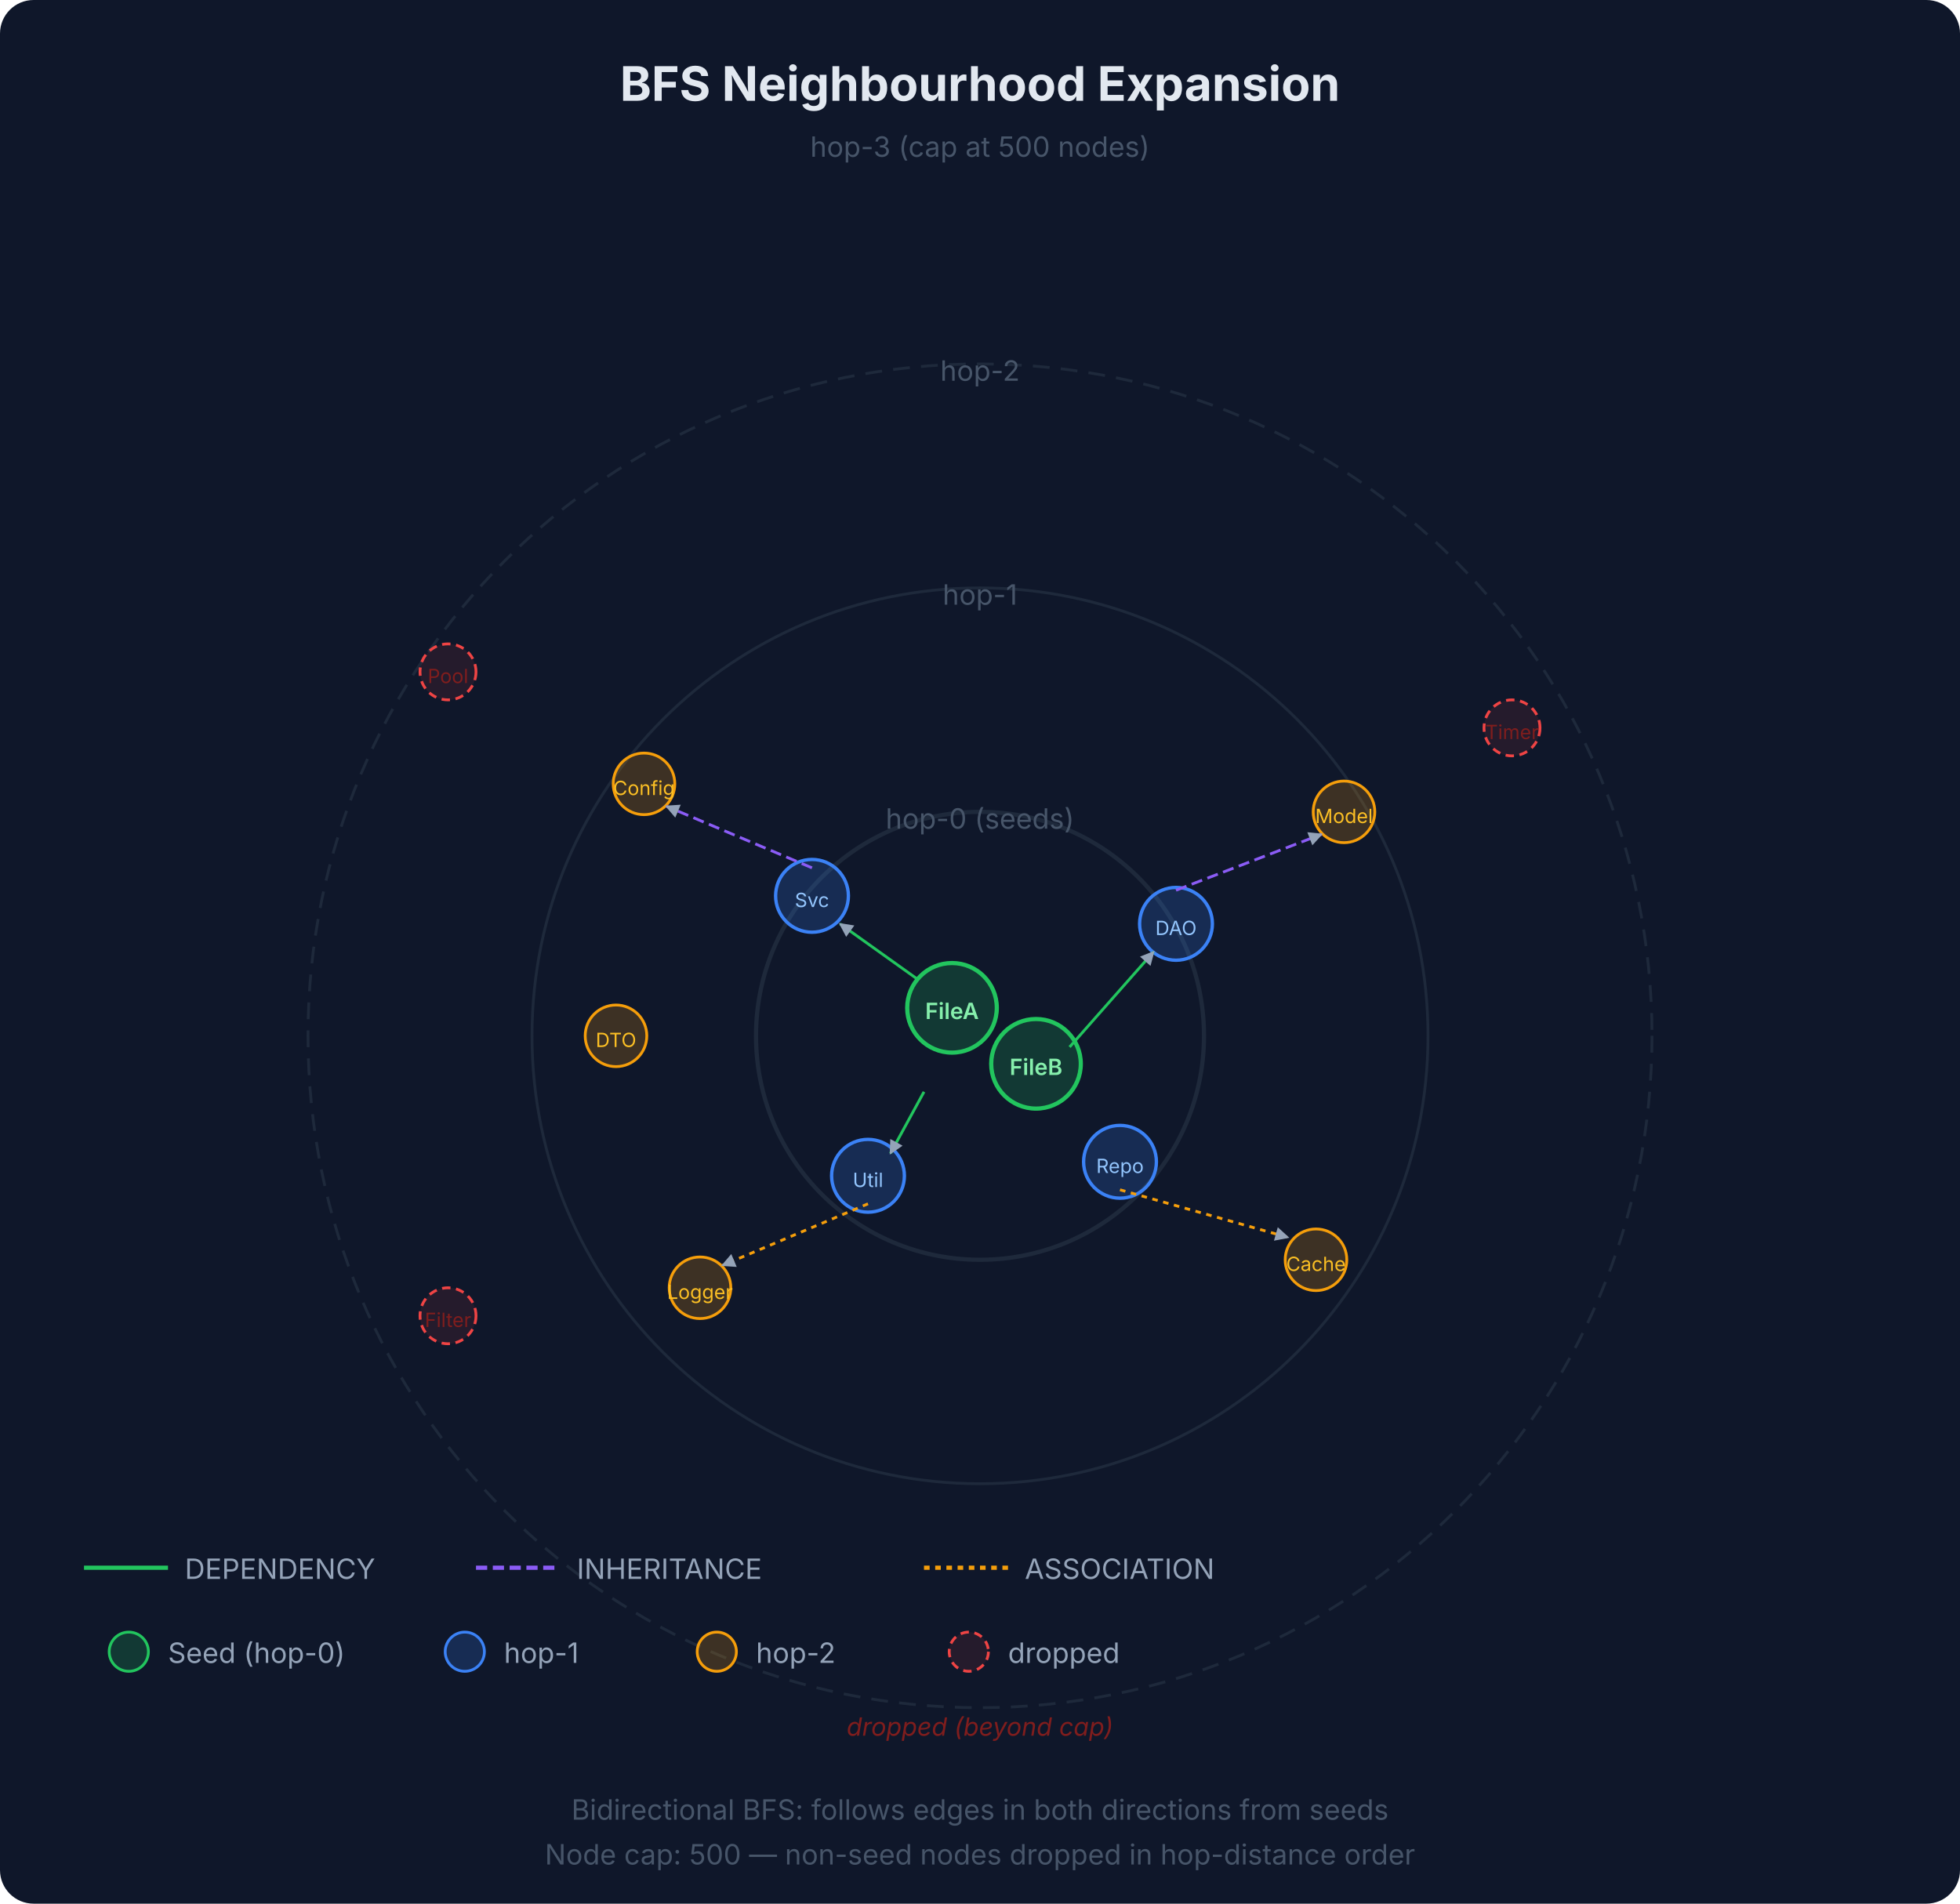
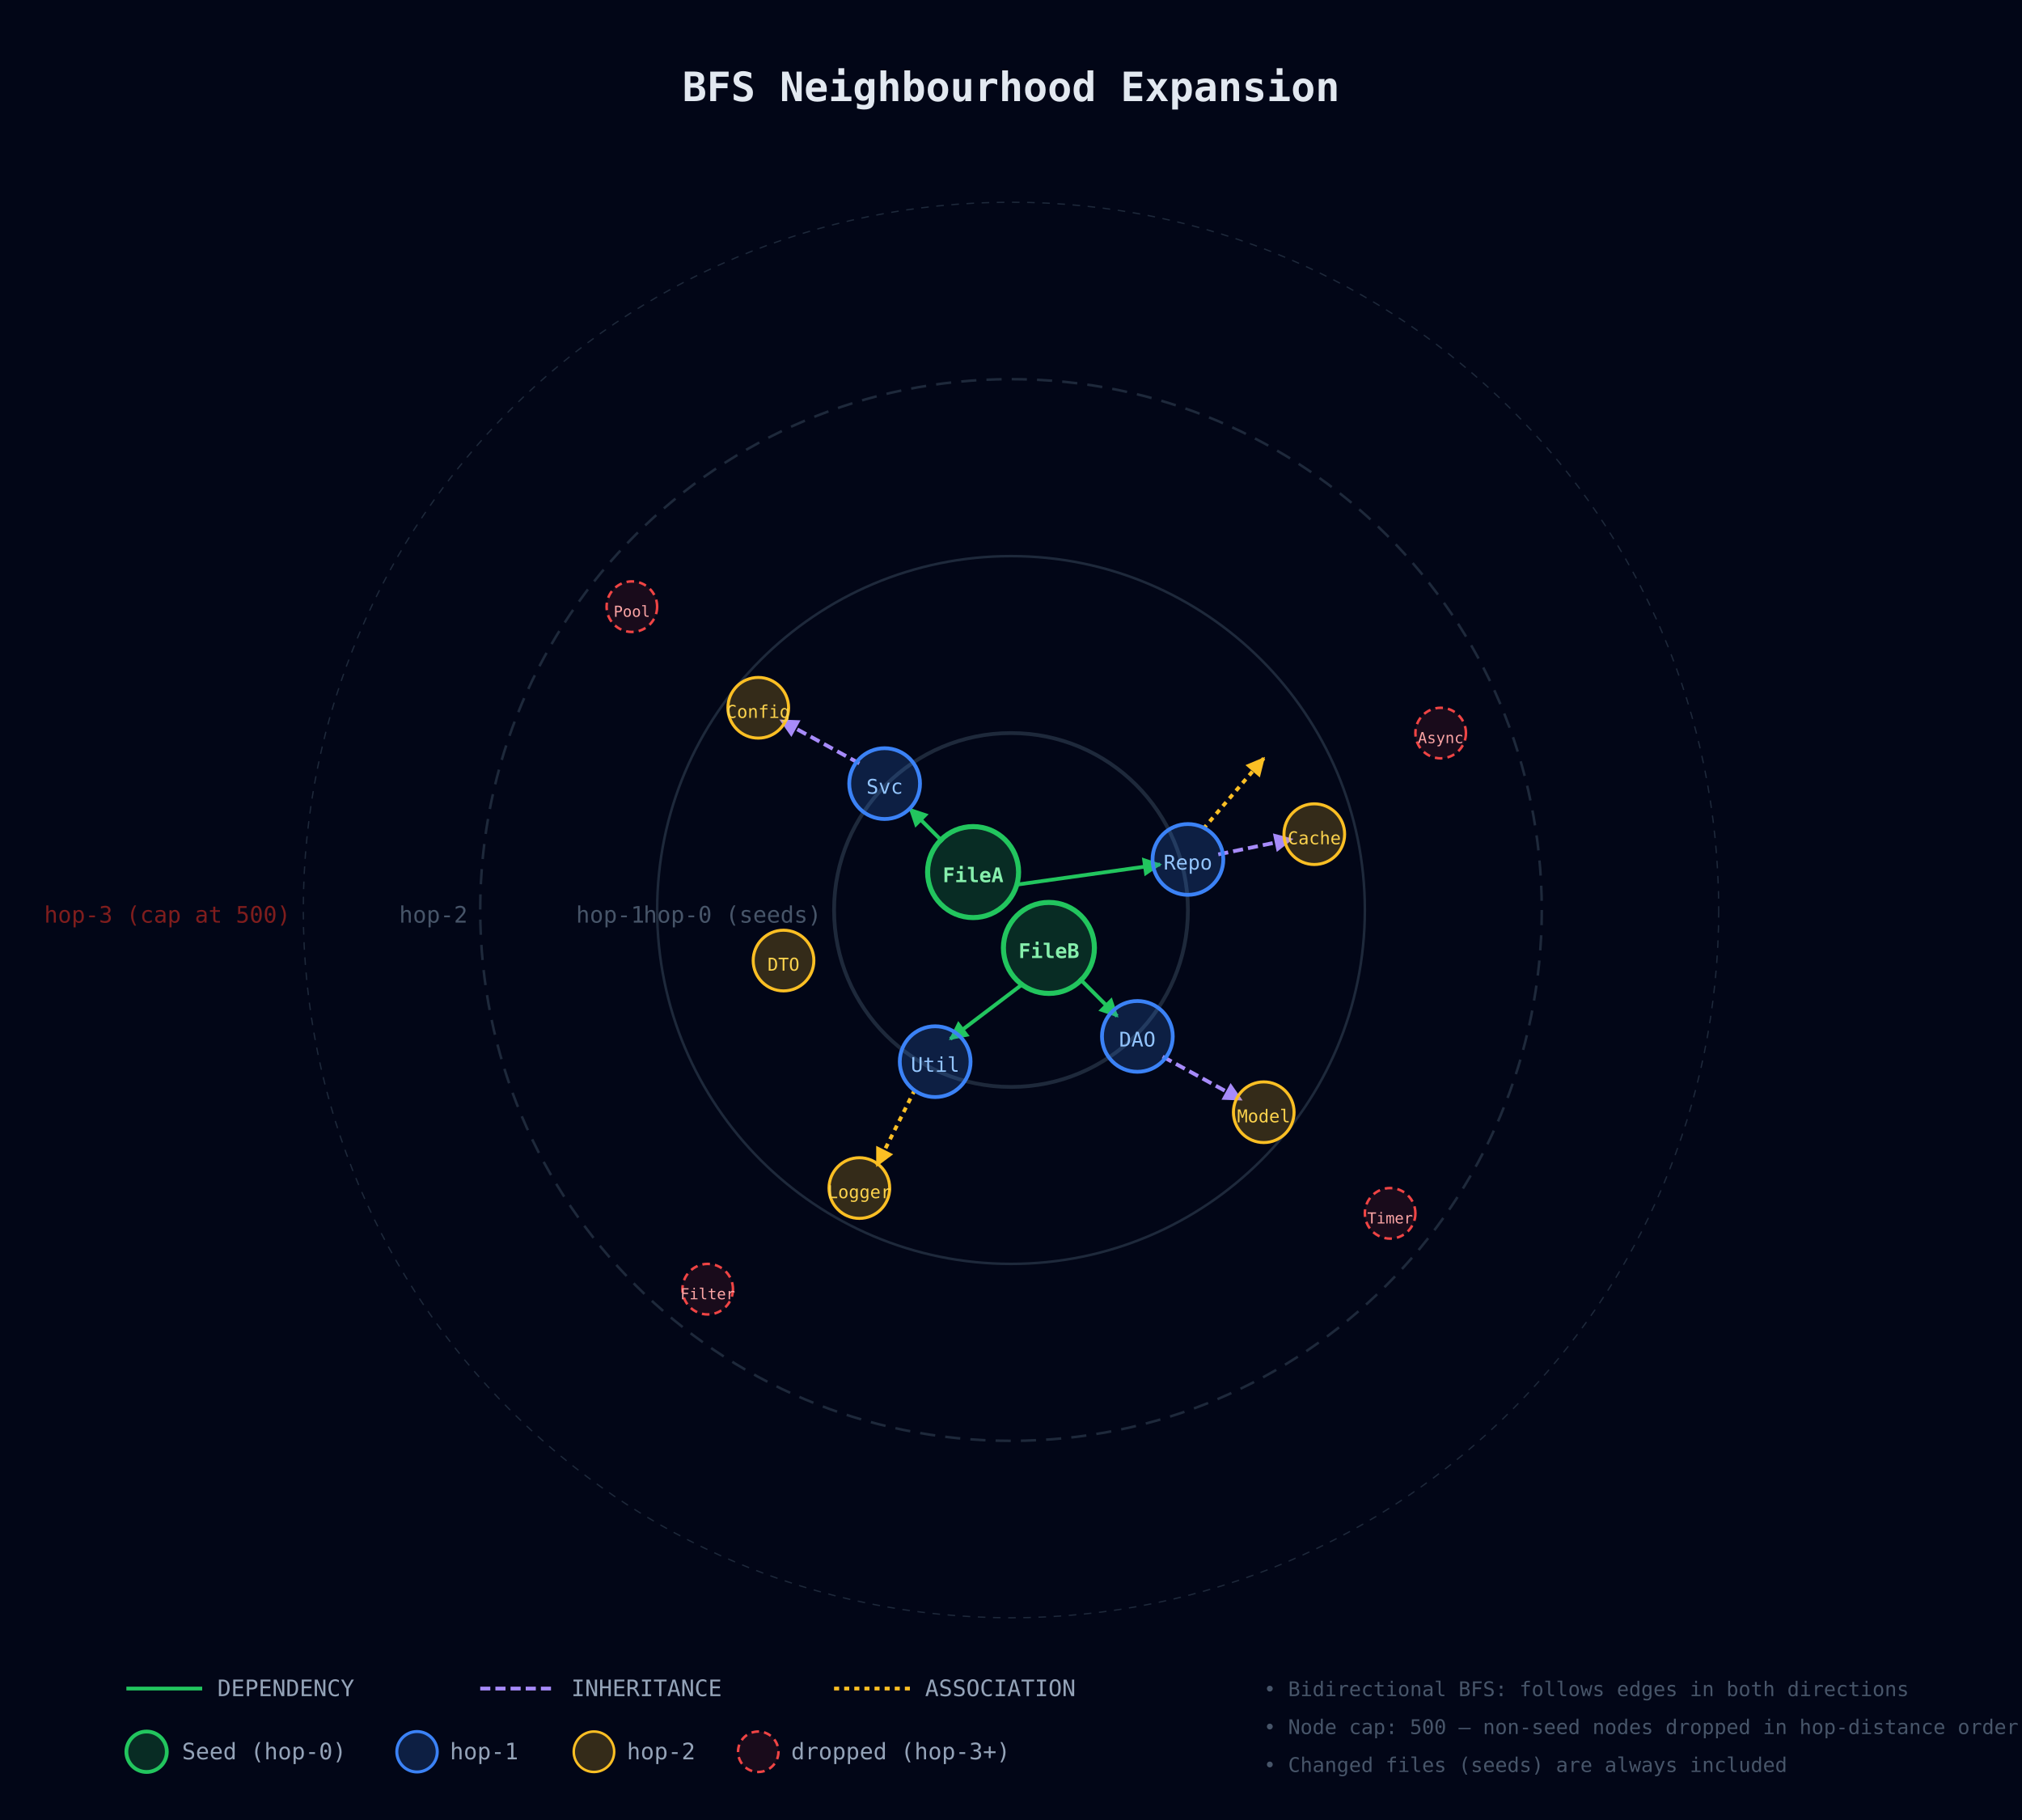
- <svg xmlns="http://www.w3.org/2000/svg" viewBox="0 0 700 680" font-family="'Inter',system-ui,sans-serif">
+ <svg xmlns="http://www.w3.org/2000/svg" viewBox="0 0 800 720" font-family="'JetBrains Mono', monospace">
  <defs>
-     <marker id="a1" viewBox="0 0 10 10" refX="9" refY="5" markerWidth="5" markerHeight="5" orient="auto">
-       <path d="M0 0L10 5L0 10z" fill="#94a3b8" />
+     <marker id="arrow-dep" viewBox="0 0 10 10" refX="9" refY="5" markerWidth="5" markerHeight="5" orient="auto">
+       <path d="M0 0L10 5L0 10z" fill="#22c55e" />
+     </marker>
+     <marker id="arrow-inh" viewBox="0 0 10 10" refX="9" refY="5" markerWidth="5" markerHeight="5" orient="auto">
+       <path d="M0 0L10 5L0 10z" fill="#a78bfa" />
+     </marker>
+     <marker id="arrow-assoc" viewBox="0 0 10 10" refX="9" refY="5" markerWidth="5" markerHeight="5" orient="auto">
+       <path d="M0 0L10 5L0 10z" fill="#fbbf24" />
    </marker>
  </defs>
-   <rect width="700" height="680" fill="#0f172a" rx="12" />
-   <text x="350" y="36" text-anchor="middle" fill="#e2e8f0" font-size="17" font-weight="700">BFS Neighbourhood Expansion</text>
-   <circle cx="350" cy="370" r="80" fill="none" stroke="#1e293b" stroke-width="1.5" />
-   <circle cx="350" cy="370" r="160" fill="none" stroke="#1e293b" stroke-width="1" />
-   <circle cx="350" cy="370" r="240" fill="none" stroke="#1e293b" stroke-width="1" stroke-dasharray="6 4" />
-   <text x="350" y="296" text-anchor="middle" fill="#475569" font-size="10">hop-0 (seeds)</text>
-   <text x="350" y="216" text-anchor="middle" fill="#475569" font-size="10">hop-1</text>
-   <text x="350" y="136" text-anchor="middle" fill="#475569" font-size="10">hop-2</text>
-   <text x="350" y="56" text-anchor="middle" fill="#475569" font-size="10">hop-3 (cap at 500 nodes)</text>
-   <circle cx="340" cy="360" r="16" fill="#22c55e" fill-opacity=".2" stroke="#22c55e" stroke-width="1.5" />
-   <text x="340" y="364" text-anchor="middle" fill="#86efac" font-size="8" font-weight="600">FileA</text>
-   <circle cx="370" cy="380" r="16" fill="#22c55e" fill-opacity=".2" stroke="#22c55e" stroke-width="1.5" />
-   <text x="370" y="384" text-anchor="middle" fill="#86efac" font-size="8" font-weight="600">FileB</text>
-   <circle cx="290" cy="320" r="13" fill="#3b82f6" fill-opacity=".2" stroke="#3b82f6" stroke-width="1.2" />
-   <text x="290" y="324" text-anchor="middle" fill="#93c5fd" font-size="7">Svc</text>
-   <circle cx="420" cy="330" r="13" fill="#3b82f6" fill-opacity=".2" stroke="#3b82f6" stroke-width="1.2" />
-   <text x="420" y="334" text-anchor="middle" fill="#93c5fd" font-size="7">DAO</text>
-   <circle cx="310" cy="420" r="13" fill="#3b82f6" fill-opacity=".2" stroke="#3b82f6" stroke-width="1.2" />
-   <text x="310" y="424" text-anchor="middle" fill="#93c5fd" font-size="7">Util</text>
-   <circle cx="400" cy="415" r="13" fill="#3b82f6" fill-opacity=".2" stroke="#3b82f6" stroke-width="1.2" />
-   <text x="400" y="419" text-anchor="middle" fill="#93c5fd" font-size="7">Repo</text>
-   <circle cx="230" cy="280" r="11" fill="#f59e0b" fill-opacity=".2" stroke="#f59e0b" stroke-width="1" />
-   <text x="230" y="284" text-anchor="middle" fill="#fbbf24" font-size="7">Config</text>
-   <circle cx="480" cy="290" r="11" fill="#f59e0b" fill-opacity=".2" stroke="#f59e0b" stroke-width="1" />
-   <text x="480" y="294" text-anchor="middle" fill="#fbbf24" font-size="7">Model</text>
-   <circle cx="250" cy="460" r="11" fill="#f59e0b" fill-opacity=".2" stroke="#f59e0b" stroke-width="1" />
-   <text x="250" y="464" text-anchor="middle" fill="#fbbf24" font-size="7">Logger</text>
-   <circle cx="470" cy="450" r="11" fill="#f59e0b" fill-opacity=".2" stroke="#f59e0b" stroke-width="1" />
-   <text x="470" y="454" text-anchor="middle" fill="#fbbf24" font-size="7">Cache</text>
-   <circle cx="220" cy="370" r="11" fill="#f59e0b" fill-opacity=".2" stroke="#f59e0b" stroke-width="1" />
-   <text x="220" y="374" text-anchor="middle" fill="#fbbf24" font-size="7">DTO</text>
-   <circle cx="160" cy="240" r="10" fill="#ef4444" fill-opacity=".1" stroke="#ef4444" stroke-width="1" stroke-dasharray="3 2" />
-   <text x="160" y="244" text-anchor="middle" fill="#7f1d1d" font-size="7">Pool</text>
-   <circle cx="540" cy="260" r="10" fill="#ef4444" fill-opacity=".1" stroke="#ef4444" stroke-width="1" stroke-dasharray="3 2" />
-   <text x="540" y="264" text-anchor="middle" fill="#7f1d1d" font-size="7">Timer</text>
-   <circle cx="160" cy="470" r="10" fill="#ef4444" fill-opacity=".1" stroke="#ef4444" stroke-width="1" stroke-dasharray="3 2" />
-   <text x="160" y="474" text-anchor="middle" fill="#7f1d1d" font-size="7">Filter</text>
-   <text x="350" y="620" text-anchor="middle" fill="#7f1d1d" font-size="9" font-style="italic">dropped (beyond cap)</text>
-   <line x1="328" y1="350" x2="300" y2="330" stroke="#22c55e" stroke-width="1" marker-end="url(#a1)" />
-   <line x1="382" y1="374" x2="412" y2="340" stroke="#22c55e" stroke-width="1" marker-end="url(#a1)" />
-   <line x1="330" y1="390" x2="318" y2="412" stroke="#22c55e" stroke-width="1" marker-end="url(#a1)" />
-   <line x1="290" y1="310" x2="238" y2="288" stroke="#8b5cf6" stroke-width="1" stroke-dasharray="4 2" marker-end="url(#a1)" />
-   <line x1="420" y1="318" x2="472" y2="298" stroke="#8b5cf6" stroke-width="1" stroke-dasharray="4 2" marker-end="url(#a1)" />
-   <line x1="310" y1="430" x2="258" y2="452" stroke="#f59e0b" stroke-width="1" stroke-dasharray="2 2" marker-end="url(#a1)" />
-   <line x1="400" y1="425" x2="460" y2="442" stroke="#f59e0b" stroke-width="1" stroke-dasharray="2 2" marker-end="url(#a1)" />
-   <line x1="30" y1="560" x2="60" y2="560" stroke="#22c55e" stroke-width="1.5" />
-   <text x="66" y="564" fill="#94a3b8" font-size="10">DEPENDENCY</text>
-   <line x1="170" y1="560" x2="200" y2="560" stroke="#8b5cf6" stroke-width="1.5" stroke-dasharray="4 2" />
-   <text x="206" y="564" fill="#94a3b8" font-size="10">INHERITANCE</text>
-   <line x1="330" y1="560" x2="360" y2="560" stroke="#f59e0b" stroke-width="1.5" stroke-dasharray="2 2" />
-   <text x="366" y="564" fill="#94a3b8" font-size="10">ASSOCIATION</text>
-   <circle cx="46" cy="590" r="7" fill="#22c55e" fill-opacity=".2" stroke="#22c55e" stroke-width="1" />
-   <text x="60" y="594" fill="#94a3b8" font-size="10">Seed (hop-0)</text>
-   <circle cx="166" cy="590" r="7" fill="#3b82f6" fill-opacity=".2" stroke="#3b82f6" stroke-width="1" />
-   <text x="180" y="594" fill="#94a3b8" font-size="10">hop-1</text>
-   <circle cx="256" cy="590" r="7" fill="#f59e0b" fill-opacity=".2" stroke="#f59e0b" stroke-width="1" />
-   <text x="270" y="594" fill="#94a3b8" font-size="10">hop-2</text>
-   <circle cx="346" cy="590" r="7" fill="#ef4444" fill-opacity=".1" stroke="#ef4444" stroke-width="1" stroke-dasharray="3 2" />
-   <text x="360" y="594" fill="#94a3b8" font-size="10">dropped</text>
-   <text x="350" y="650" text-anchor="middle" fill="#475569" font-size="10">Bidirectional BFS: follows edges in both directions from seeds</text>
-   <text x="350" y="666" text-anchor="middle" fill="#475569" font-size="10">Node cap: 500 — non-seed nodes dropped in hop-distance order</text>
+   <rect width="800" height="720" fill="#020617" />
+   <text x="400" y="40" text-anchor="middle" fill="#e2e8f0" font-size="16" font-weight="600">BFS Neighbourhood Expansion</text>
+   <g transform="translate(400, 360)">
+     <circle cx="0" cy="0" r="70" fill="none" stroke="#1e293b" stroke-width="1.5" />
+     <circle cx="0" cy="0" r="140" fill="none" stroke="#1e293b" stroke-width="1" />
+     <circle cx="0" cy="0" r="210" fill="none" stroke="#1e293b" stroke-width="1" stroke-dasharray="6 4" />
+     <circle cx="0" cy="0" r="280" fill="none" stroke="#1e293b" stroke-width="0.5" stroke-dasharray="3 3" />
+     <text x="-75" y="5" text-anchor="end" fill="#475569" font-size="9">hop-0 (seeds)</text>
+     <text x="-145" y="5" text-anchor="end" fill="#475569" font-size="9">hop-1</text>
+     <text x="-215" y="5" text-anchor="end" fill="#475569" font-size="9">hop-2</text>
+     <text x="-285" y="5" text-anchor="end" fill="#7f1d1d" font-size="9">hop-3 (cap at 500)</text>
+     <line x1="-27" y1="-27" x2="-40" y2="-40" stroke="#22c55e" stroke-width="1.5" marker-end="url(#arrow-dep)" />
+     <line x1="27" y1="27" x2="42" y2="42" stroke="#22c55e" stroke-width="1.5" marker-end="url(#arrow-dep)" />
+     <line x1="5" y1="29" x2="-24" y2="51" stroke="#22c55e" stroke-width="1.5" marker-end="url(#arrow-dep)" />
+     <line x1="2" y1="-10" x2="59" y2="-18" stroke="#22c55e" stroke-width="1.5" marker-end="url(#arrow-dep)" />
+     <line x1="-60" y1="-58" x2="-91" y2="-75" stroke="#a78bfa" stroke-width="1.5" stroke-dasharray="4 2" marker-end="url(#arrow-inh)" />
+     <line x1="60" y1="58" x2="91" y2="75" stroke="#a78bfa" stroke-width="1.5" stroke-dasharray="4 2" marker-end="url(#arrow-inh)" />
+     <line x1="82" y1="-22" x2="111" y2="-28" stroke="#a78bfa" stroke-width="1.5" stroke-dasharray="4 2" marker-end="url(#arrow-inh)" />
+     <line x1="-38" y1="71" x2="-53" y2="101" stroke="#fbbf24" stroke-width="1.5" stroke-dasharray="2 2" marker-end="url(#arrow-assoc)" />
+     <line x1="76" y1="-32" x2="100" y2="-60" stroke="#fbbf24" stroke-width="1.5" stroke-dasharray="2 2" marker-end="url(#arrow-assoc)" />
+     <circle cx="-15" cy="-15" r="18" fill="rgba(34, 197, 94, 0.2)" stroke="#22c55e" stroke-width="2" />
+     <text x="-15" y="-11" text-anchor="middle" fill="#86efac" font-size="8" font-weight="600">FileA</text>
+     <circle cx="15" cy="15" r="18" fill="rgba(34, 197, 94, 0.2)" stroke="#22c55e" stroke-width="2" />
+     <text x="15" y="19" text-anchor="middle" fill="#86efac" font-size="8" font-weight="600">FileB</text>
+     <circle cx="-50" cy="-50" r="14" fill="rgba(59, 130, 246, 0.2)" stroke="#3b82f6" stroke-width="1.5" />
+     <text x="-50" y="-46" text-anchor="middle" fill="#93c5fd" font-size="8">Svc</text>
+     <circle cx="50" cy="50" r="14" fill="rgba(59, 130, 246, 0.2)" stroke="#3b82f6" stroke-width="1.5" />
+     <text x="50" y="54" text-anchor="middle" fill="#93c5fd" font-size="8">DAO</text>
+     <circle cx="-30" cy="60" r="14" fill="rgba(59, 130, 246, 0.2)" stroke="#3b82f6" stroke-width="1.5" />
+     <text x="-30" y="64" text-anchor="middle" fill="#93c5fd" font-size="8">Util</text>
+     <circle cx="70" cy="-20" r="14" fill="rgba(59, 130, 246, 0.2)" stroke="#3b82f6" stroke-width="1.5" />
+     <text x="70" y="-16" text-anchor="middle" fill="#93c5fd" font-size="8">Repo</text>
+     <circle cx="-100" cy="-80" r="12" fill="rgba(251, 191, 36, 0.2)" stroke="#fbbf24" stroke-width="1.2" />
+     <text x="-100" y="-76" text-anchor="middle" fill="#fcd34d" font-size="7">Config</text>
+     <circle cx="100" cy="80" r="12" fill="rgba(251, 191, 36, 0.2)" stroke="#fbbf24" stroke-width="1.2" />
+     <text x="100" y="84" text-anchor="middle" fill="#fcd34d" font-size="7">Model</text>
+     <circle cx="-60" cy="110" r="12" fill="rgba(251, 191, 36, 0.2)" stroke="#fbbf24" stroke-width="1.2" />
+     <text x="-60" y="114" text-anchor="middle" fill="#fcd34d" font-size="7">Logger</text>
+     <circle cx="120" cy="-30" r="12" fill="rgba(251, 191, 36, 0.2)" stroke="#fbbf24" stroke-width="1.2" />
+     <text x="120" y="-26" text-anchor="middle" fill="#fcd34d" font-size="7">Cache</text>
+     <circle cx="-90" cy="20" r="12" fill="rgba(251, 191, 36, 0.2)" stroke="#fbbf24" stroke-width="1.2" />
+     <text x="-90" y="24" text-anchor="middle" fill="#fcd34d" font-size="7">DTO</text>
+     <circle cx="-150" cy="-120" r="10" fill="rgba(239, 68, 68, 0.1)" stroke="#ef4444" stroke-width="1" stroke-dasharray="3 2" />
+     <text x="-150" y="-116" text-anchor="middle" fill="#fca5a5" font-size="6">Pool</text>
+     <circle cx="150" cy="120" r="10" fill="rgba(239, 68, 68, 0.1)" stroke="#ef4444" stroke-width="1" stroke-dasharray="3 2" />
+     <text x="150" y="124" text-anchor="middle" fill="#fca5a5" font-size="6">Timer</text>
+     <circle cx="-120" cy="150" r="10" fill="rgba(239, 68, 68, 0.1)" stroke="#ef4444" stroke-width="1" stroke-dasharray="3 2" />
+     <text x="-120" y="154" text-anchor="middle" fill="#fca5a5" font-size="6">Filter</text>
+     <circle cx="170" cy="-70" r="10" fill="rgba(239, 68, 68, 0.1)" stroke="#ef4444" stroke-width="1" stroke-dasharray="3 2" />
+     <text x="170" y="-66" text-anchor="middle" fill="#fca5a5" font-size="6">Async</text>
+   </g>
+   <g transform="translate(50, 660)">
+     <line x1="0" y1="8" x2="30" y2="8" stroke="#22c55e" stroke-width="1.5" />
+     <text x="36" y="11" fill="#94a3b8" font-size="9">DEPENDENCY</text>
+     <line x1="140" y1="8" x2="170" y2="8" stroke="#a78bfa" stroke-width="1.5" stroke-dasharray="4 2" />
+     <text x="176" y="11" fill="#94a3b8" font-size="9">INHERITANCE</text>
+     <line x1="280" y1="8" x2="310" y2="8" stroke="#fbbf24" stroke-width="1.5" stroke-dasharray="2 2" />
+     <text x="316" y="11" fill="#94a3b8" font-size="9">ASSOCIATION</text>
+   </g>
+   <g transform="translate(50, 685)">
+     <circle cx="8" cy="8" r="8" fill="rgba(34, 197, 94, 0.2)" stroke="#22c55e" stroke-width="1.5" />
+     <text x="22" y="11" fill="#94a3b8" font-size="9">Seed (hop-0)</text>
+     <circle cx="115" cy="8" r="8" fill="rgba(59, 130, 246, 0.2)" stroke="#3b82f6" stroke-width="1.2" />
+     <text x="128" y="11" fill="#94a3b8" font-size="9">hop-1</text>
+     <circle cx="185" cy="8" r="8" fill="rgba(251, 191, 36, 0.2)" stroke="#fbbf24" stroke-width="1" />
+     <text x="198" y="11" fill="#94a3b8" font-size="9">hop-2</text>
+     <circle cx="250" cy="8" r="8" fill="rgba(239, 68, 68, 0.1)" stroke="#ef4444" stroke-width="1" stroke-dasharray="3 2" />
+     <text x="263" y="11" fill="#94a3b8" font-size="9">dropped (hop-3+)</text>
+   </g>
+   <g transform="translate(500, 660)">
+     <text x="0" y="11" fill="#475569" font-size="8">• Bidirectional BFS: follows edges in both directions</text>
+     <text x="0" y="26" fill="#475569" font-size="8">• Node cap: 500 — non-seed nodes dropped in hop-distance order</text>
+     <text x="0" y="41" fill="#475569" font-size="8">• Changed files (seeds) are always included</text>
+   </g>
</svg>
